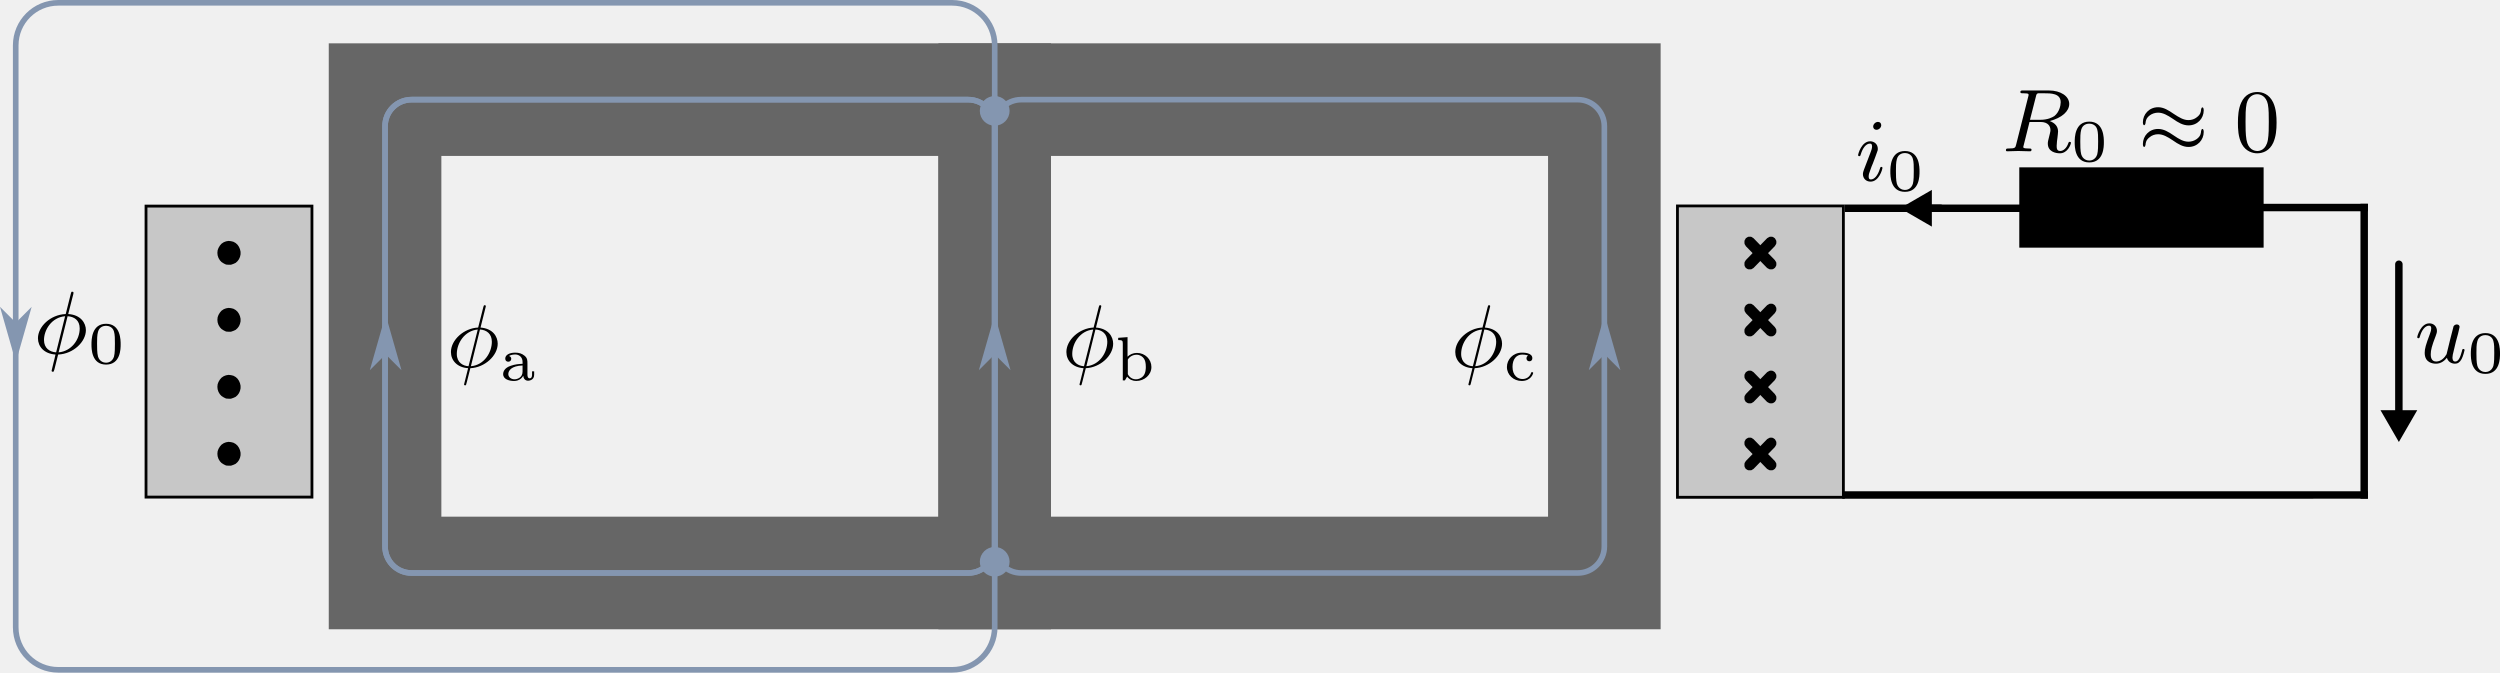
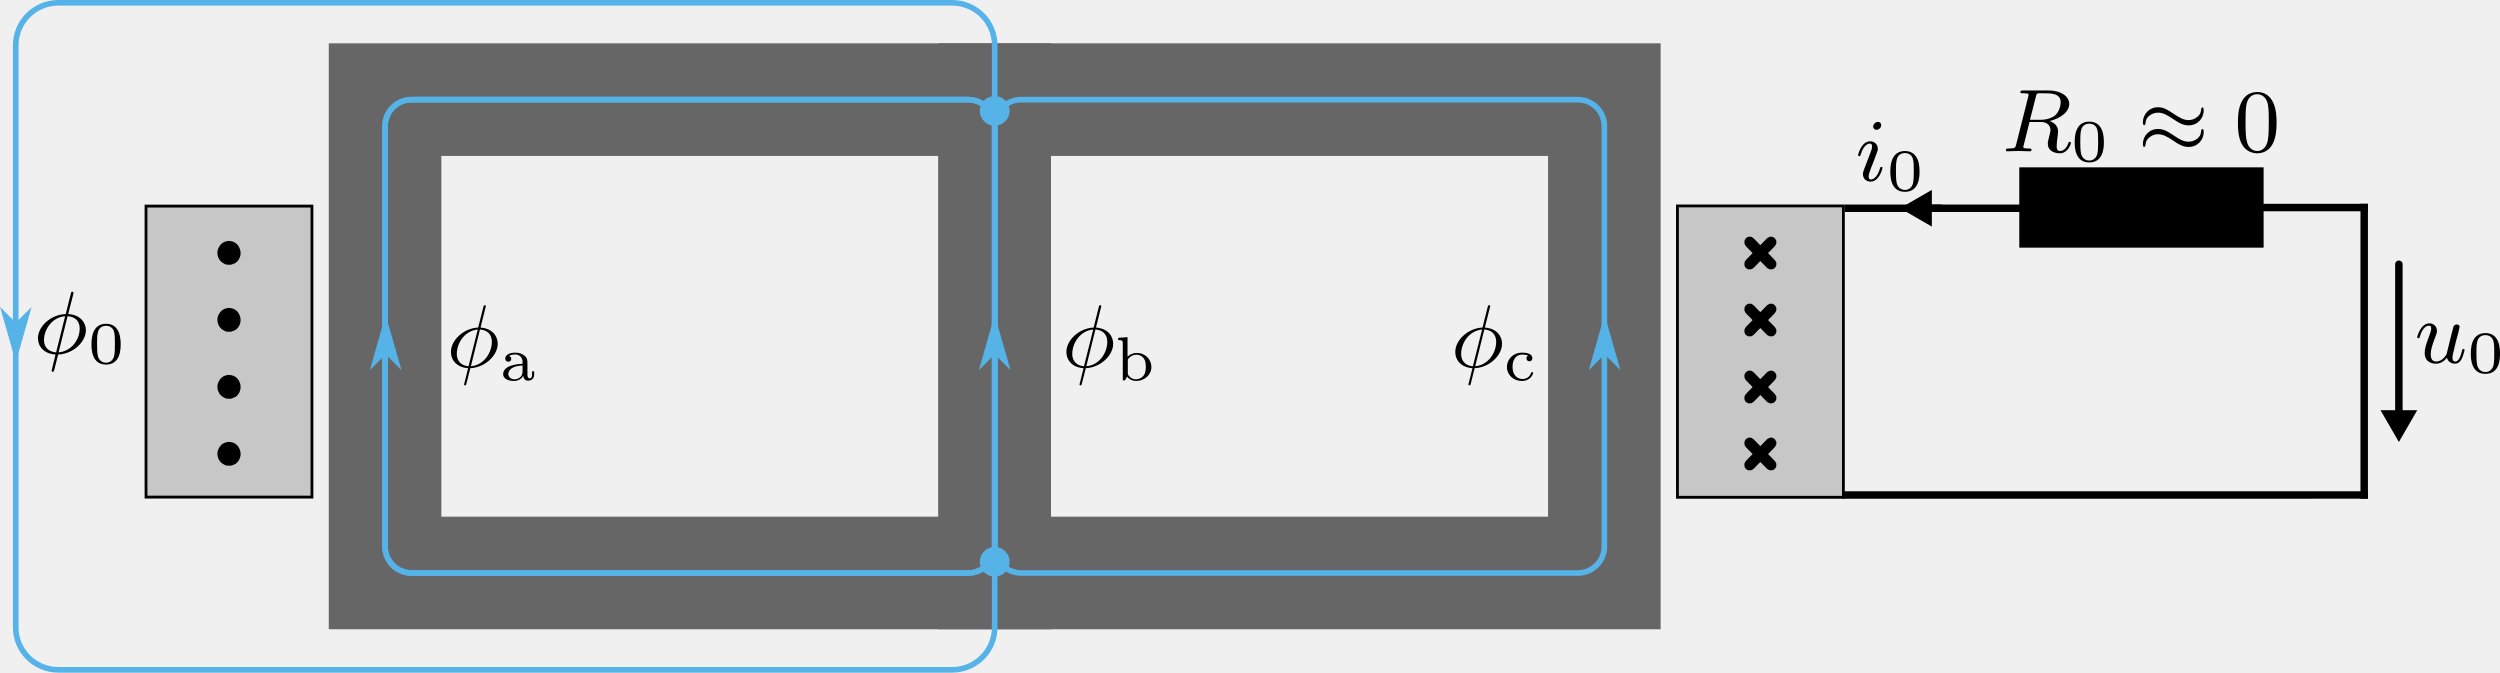
<svg xmlns="http://www.w3.org/2000/svg" width="88.814mm" height="23.896mm" viewBox="0 0 88.814 23.896" version="1.1" id="svg1">
  <defs id="defs1">
    <marker style="overflow:visible" id="DartArrow-2-6-8-2-5-7" refX="0" refY="0" orient="auto-start-reverse" markerWidth="1.5" markerHeight="1.5" viewBox="0 0 1 1" preserveAspectRatio="xMidYMid">
      <path style="fill:context-stroke;fill-rule:evenodd;stroke:none" d="M 0,0 5,-5 -12.5,0 5,5 Z" transform="scale(-0.5)" id="path6-2-5-5-7-6-7" />
    </marker>
    <marker style="overflow:visible" id="DartArrow-2-6-8-2-5-7-7" refX="0" refY="0" orient="auto-start-reverse" markerWidth="1.5" markerHeight="1.5" viewBox="0 0 1 1" preserveAspectRatio="xMidYMid">
      <path style="fill:context-stroke;fill-rule:evenodd;stroke:none" d="M 0,0 5,-5 -12.5,0 5,5 Z" transform="scale(-0.5)" id="path6-2-5-5-7-6-7-3" />
    </marker>
    <marker style="overflow:visible" id="DartArrow-2-6-8-2-5-7-7-6" refX="0" refY="0" orient="auto-start-reverse" markerWidth="1.5" markerHeight="1.5" viewBox="0 0 1 1" preserveAspectRatio="xMidYMid">
      <path style="fill:context-stroke;fill-rule:evenodd;stroke:none" d="M 0,0 5,-5 -12.5,0 5,5 Z" transform="scale(-0.5)" id="path6-2-5-5-7-6-7-3-4" />
    </marker>
    <marker style="overflow:visible" id="TriangleInM-7-4-7-4" refX="0" refY="0" orient="auto">
      <path transform="scale(-0.4)" style="fill:context-stroke;fill-rule:evenodd;stroke:context-stroke;stroke-width:1pt" d="M 5.77,0 -2.88,5 V -5 Z" id="path5871-1-0-6-2" />
    </marker>
    <marker style="overflow:visible" id="TriangleInM-7-9-3" refX="0" refY="0" orient="auto">
      <path transform="scale(-0.4)" style="fill:context-stroke;fill-rule:evenodd;stroke:context-stroke;stroke-width:1pt" d="M 5.77,0 -2.88,5 V -5 Z" id="path5871-1-4-5" />
    </marker>
    <marker style="overflow:visible" id="DartArrow-2-6-8-2-5-7-7-66" refX="0" refY="0" orient="auto-start-reverse" markerWidth="1.5" markerHeight="1.5" viewBox="0 0 1 1" preserveAspectRatio="xMidYMid">
      <path style="fill:context-stroke;fill-rule:evenodd;stroke:none" d="M 0,0 5,-5 -12.5,0 5,5 Z" transform="scale(-0.5)" id="path6-2-5-5-7-6-7-3-0" />
    </marker>
  </defs>
  <g id="layer1" transform="translate(-133.9066,-192.86)">
    <rect style="fill:none;fill-rule:evenodd;stroke:#666666;stroke-width:4;stroke-linecap:round;stroke-miterlimit:3.9;stroke-dasharray:none;stroke-opacity:1" id="rect1-9-40-7" width="16.816" height="21.658" x="-213.216" y="-190.902" transform="matrix(0,-1,-1,0,0,0)" />
    <g id="g3102" transform="translate(105.939,113.759)" style="fill:#ffffff;fill-opacity:1">
      <rect style="fill:#c7c7c7;fill-opacity:1;fill-rule:evenodd;stroke:#000000;stroke-width:0.1;stroke-linecap:round;stroke-miterlimit:3.9;stroke-dasharray:none;stroke-opacity:1" id="rect2-2-4-9" width="5.895" height="10.338" x="33.155" y="-96.761" transform="scale(1,-1)" />
      <g id="g104-3-2-1-0-8-2-6-0" transform="matrix(0.2015873,0,0,-0.203814,-34.38474,240.6687)" style="fill:#000000;fill-opacity:1;stroke-width:1.305">
        <path id="path104-1-2-0-2-3-6-0-0" d="m 260.87,613.62 0.03,0.3 0.1,0.3 0.17,0.28 0.19,0.2 0.27,0.17 0.27,0.13 0.29,0.02 h 0.29 l 0.29,-0.1 0.27,-0.12 0.22,-0.2 0.17,-0.23 0.12,-0.27 0.07,-0.3 v -0.3 l -0.07,-0.3 -0.12,-0.28 -0.17,-0.25 -0.22,-0.2 -0.27,-0.15 -0.29,-0.07 -0.29,-0.03 -0.29,0.05 -0.27,0.1 -0.27,0.18 -0.19,0.22 -0.17,0.28 -0.1,0.27 z" style="fill:#000000;fill-opacity:1;fill-rule:evenodd;stroke:#000000;stroke-width:0.314;stroke-linecap:butt;stroke-linejoin:round;stroke-miterlimit:10;stroke-dasharray:none;stroke-opacity:1" transform="matrix(1.333333,0,0,-1.333333,0,1566.811)" />
      </g>
      <g id="g104-3-2-1-0-8-7-2-9-0" transform="matrix(0.2015873,0,0,-0.203814,-34.38474,243.0483)" style="fill:#000000;fill-opacity:1;stroke-width:1.305">
        <path id="path104-1-2-0-2-3-9-6-8-5" d="m 260.87,613.62 0.03,0.3 0.1,0.3 0.17,0.28 0.19,0.2 0.27,0.17 0.27,0.13 0.29,0.02 h 0.29 l 0.29,-0.1 0.27,-0.12 0.22,-0.2 0.17,-0.23 0.12,-0.27 0.07,-0.3 v -0.3 l -0.07,-0.3 -0.12,-0.28 -0.17,-0.25 -0.22,-0.2 -0.27,-0.15 -0.29,-0.07 -0.29,-0.03 -0.29,0.05 -0.27,0.1 -0.27,0.18 -0.19,0.22 -0.17,0.28 -0.1,0.27 z" style="fill:#000000;fill-opacity:1;fill-rule:evenodd;stroke:#000000;stroke-width:0.314;stroke-linecap:butt;stroke-linejoin:round;stroke-miterlimit:10;stroke-dasharray:none;stroke-opacity:1" transform="matrix(1.333333,0,0,-1.333333,0,1566.811)" />
      </g>
      <g id="g104-3-2-1-0-8-7-4-60-1-8" transform="matrix(0.2015873,0,0,-0.203814,-34.38474,245.4278)" style="fill:#000000;fill-opacity:1;stroke-width:1.305">
        <path id="path104-1-2-0-2-3-9-8-8-3-4" d="m 260.87,613.62 0.03,0.3 0.1,0.3 0.17,0.28 0.19,0.2 0.27,0.17 0.27,0.13 0.29,0.02 h 0.29 l 0.29,-0.1 0.27,-0.12 0.22,-0.2 0.17,-0.23 0.12,-0.27 0.07,-0.3 v -0.3 l -0.07,-0.3 -0.12,-0.28 -0.17,-0.25 -0.22,-0.2 -0.27,-0.15 -0.29,-0.07 -0.29,-0.03 -0.29,0.05 -0.27,0.1 -0.27,0.18 -0.19,0.22 -0.17,0.28 -0.1,0.27 z" style="fill:#000000;fill-opacity:1;fill-rule:evenodd;stroke:#000000;stroke-width:0.314;stroke-linecap:butt;stroke-linejoin:round;stroke-miterlimit:10;stroke-dasharray:none;stroke-opacity:1" transform="matrix(1.333333,0,0,-1.333333,0,1566.811)" />
      </g>
      <g id="g104-3-2-1-0-8-7-4-6-85-4-6" transform="matrix(0.2015873,0,0,-0.203814,-34.38474,247.8074)" style="fill:#000000;fill-opacity:1;stroke-width:1.305">
        <path id="path104-1-2-0-2-3-9-8-3-6-4-35" d="m 260.87,613.62 0.03,0.3 0.1,0.3 0.17,0.28 0.19,0.2 0.27,0.17 0.27,0.13 0.29,0.02 h 0.29 l 0.29,-0.1 0.27,-0.12 0.22,-0.2 0.17,-0.23 0.12,-0.27 0.07,-0.3 v -0.3 l -0.07,-0.3 -0.12,-0.28 -0.17,-0.25 -0.22,-0.2 -0.27,-0.15 -0.29,-0.07 -0.29,-0.03 -0.29,0.05 -0.27,0.1 -0.27,0.18 -0.19,0.22 -0.17,0.28 -0.1,0.27 z" style="fill:#000000;fill-opacity:1;fill-rule:evenodd;stroke:#000000;stroke-width:0.314;stroke-linecap:butt;stroke-linejoin:round;stroke-miterlimit:10;stroke-dasharray:none;stroke-opacity:1" transform="matrix(1.333333,0,0,-1.333333,0,1566.811)" />
      </g>
      <rect style="fill:#000000;fill-opacity:1;fill-rule:evenodd;stroke:none;stroke-width:0.125;stroke-linecap:square;stroke-miterlimit:3.9;stroke-dasharray:0.6, 0.6" id="rect1" width="8.68" height="2.853" x="99.704" y="85.046" />
-       <path style="fill:#ffcc99;fill-opacity:1;fill-rule:evenodd;stroke:#000000;stroke-width:0.265;stroke-linecap:square;stroke-miterlimit:3.9;stroke-dasharray:none;stroke-opacity:1" d="m 93.636,86.499 2.992,-1.8e-4 h 3.093 v 0" id="path2-2-4" />
-       <path style="fill:#ffcc99;fill-opacity:1;fill-rule:evenodd;stroke:#000000;stroke-width:0.265;stroke-linecap:square;stroke-miterlimit:3.9;stroke-dasharray:none;stroke-opacity:1" d="m 107.288,86.473 2.296,-1.8e-4 h 2.374 v 0" id="path2-2-4-6" />
-       <path style="fill:#ffcc99;fill-opacity:1;fill-rule:evenodd;stroke:#000000;stroke-width:0.265;stroke-linecap:square;stroke-miterlimit:3.9;stroke-dasharray:none;stroke-opacity:1" d="m 111.957,86.473 1.8e-4,5.021 v 5.191 0" id="path2-2-4-6-6" />
-       <path style="fill:#ffcc99;fill-opacity:1;fill-rule:evenodd;stroke:#000000;stroke-width:0.265;stroke-linecap:square;stroke-miterlimit:3.9;stroke-dasharray:none;stroke-opacity:1" d="m 111.958,96.685 -9.052,1.8e-4 h -9.359 v 0" id="path2-2-4-6-6-3" />
+       <path style="fill:#F0E442;fill-opacity:1;fill-rule:evenodd;stroke:#000000;stroke-width:0.265;stroke-linecap:square;stroke-miterlimit:3.9;stroke-dasharray:none;stroke-opacity:1" d="m 93.636,86.499 2.992,-1.8e-4 h 3.093 v 0" id="path2-2-4" />
+       <path style="fill:#F0E442;fill-opacity:1;fill-rule:evenodd;stroke:#000000;stroke-width:0.265;stroke-linecap:square;stroke-miterlimit:3.9;stroke-dasharray:none;stroke-opacity:1" d="m 107.288,86.473 2.296,-1.8e-4 h 2.374 v 0" id="path2-2-4-6" />
+       <path style="fill:#F0E442;fill-opacity:1;fill-rule:evenodd;stroke:#000000;stroke-width:0.265;stroke-linecap:square;stroke-miterlimit:3.9;stroke-dasharray:none;stroke-opacity:1" d="m 111.957,86.473 1.8e-4,5.021 v 5.191 0" id="path2-2-4-6-6" />
+       <path style="fill:#F0E442;fill-opacity:1;fill-rule:evenodd;stroke:#000000;stroke-width:0.265;stroke-linecap:square;stroke-miterlimit:3.9;stroke-dasharray:none;stroke-opacity:1" d="m 111.958,96.685 -9.052,1.8e-4 h -9.359 v 0" id="path2-2-4-6-6-3" />
      <path id="path5718-7-5-72-8-9-0" d="m 96.222,86.499 h 0.683" style="fill:none;stroke:#000000;stroke-width:0.265;stroke-linecap:round;stroke-linejoin:round;stroke-miterlimit:4;stroke-dasharray:none;stroke-opacity:1;marker-start:url(#TriangleInM-7-4-7-4)" />
      <path id="path5718-7-5-72-3-6" d="M 113.189,94.05 V 88.488" style="fill:none;stroke:#000000;stroke-width:0.265;stroke-linecap:round;stroke-linejoin:round;stroke-miterlimit:4;stroke-dasharray:none;stroke-opacity:1;marker-start:url(#TriangleInM-7-9-3)" />
      <g transform="translate(93.97808,83.43135)" id="g1">
        <g fill="#000000" fill-opacity="1" id="g3" transform="matrix(0.352778,0,0,0.352778,-0.796793,-0.701014)">
          <g id="use2" transform="translate(1.993,7.909)">
            <path d="m 2.594,-5.594 c 0,-0.203 -0.141,-0.328 -0.328,-0.328 -0.25,0 -0.484,0.234 -0.484,0.469 0,0.172 0.125,0.328 0.328,0.328 0.25,0 0.484,-0.219 0.484,-0.469 z m 0.125,4.312 c 0,-0.047 -0.016,-0.109 -0.109,-0.109 -0.094,0 -0.109,0.047 -0.141,0.156 C 2.25,-0.5 1.891,-0.125 1.547,-0.125 1.406,-0.125 1.328,-0.203 1.328,-0.422 1.328,-0.641 1.406,-0.828 1.469,-1 1.625,-1.438 1.625,-1.453 1.75,-1.734 1.891,-2.109 2.094,-2.625 2.172,-2.875 2.25,-3.047 2.25,-3.125 2.25,-3.203 2.25,-3.719 1.844,-3.969 1.484,-3.969 c -0.875,0 -1.219,1.281 -1.219,1.391 0,0.078 0.062,0.109 0.125,0.109 0.094,0 0.109,-0.062 0.141,-0.172 0.188,-0.641 0.531,-1.094 0.922,-1.094 0.094,0 0.219,0.016 0.219,0.281 0,0.219 -0.094,0.453 -0.172,0.656 L 0.859,-1.125 C 0.797,-0.953 0.75,-0.812 0.75,-0.656 c 0,0.422 0.312,0.75 0.766,0.75 0.875,0 1.203,-1.281 1.203,-1.375 z m 0,0" id="path4" />
          </g>
        </g>
        <g fill="#000000" fill-opacity="1" id="g4" transform="matrix(0.352778,0,0,0.352778,-0.796793,-0.701014)">
          <g id="use3" transform="translate(5.146,8.905)">
            <path d="m 3.297,-1.906 c 0,-0.438 0,-2.078 -1.469,-2.078 -1.469,0 -1.469,1.641 -1.469,2.078 0,0.422 0,2.031 1.469,2.031 1.469,0 1.469,-1.609 1.469,-2.031 z m -1.469,1.844 c -0.25,0 -0.656,-0.125 -0.812,-0.625 -0.094,-0.344 -0.094,-0.922 -0.094,-1.297 0,-0.406 0,-0.859 0.094,-1.188 0.141,-0.531 0.594,-0.609 0.812,-0.609 0.266,0 0.672,0.125 0.797,0.578 0.094,0.312 0.094,0.75 0.094,1.219 0,0.375 0,0.984 -0.094,1.312 C 2.453,-0.141 2.016,-0.062 1.828,-0.062 Z m 0,0" id="path5" />
          </g>
        </g>
      </g>
      <g transform="translate(113.8417,90.58819)" id="g8">
        <g fill="#000000" fill-opacity="1" id="g5" transform="matrix(0.352778,0,0,0.352778,-0.796793,-0.664722)">
          <g id="g2" transform="translate(1.993,5.853)">
            <path d="m 4.375,-2.922 c 0.047,-0.234 0.156,-0.641 0.156,-0.688 0,-0.109 -0.078,-0.25 -0.281,-0.25 -0.125,0 -0.266,0.078 -0.328,0.188 C 3.891,-3.594 3.281,-1.156 3.219,-0.859 3.031,-0.531 2.672,-0.125 2.172,-0.125 1.625,-0.125 1.625,-0.688 1.625,-0.859 c 0,-0.406 0.109,-0.844 0.5,-1.844 0.078,-0.219 0.125,-0.344 0.125,-0.5 0,-0.453 -0.328,-0.766 -0.766,-0.766 -0.859,0 -1.219,1.281 -1.219,1.391 0,0.078 0.062,0.109 0.125,0.109 0.094,0 0.109,-0.062 0.141,-0.172 0.188,-0.656 0.531,-1.094 0.922,-1.094 0.188,0 0.219,0.125 0.219,0.297 0,0.141 -0.047,0.312 -0.125,0.516 -0.422,1.125 -0.531,1.5 -0.531,1.922 0,1 0.812,1.094 1.141,1.094 0.5,0 0.875,-0.312 1.094,-0.594 0.172,0.594 0.766,0.594 0.812,0.594 0.266,0 0.484,-0.125 0.672,-0.469 0.156,-0.297 0.297,-0.875 0.297,-0.906 0,-0.047 -0.031,-0.109 -0.109,-0.109 -0.109,0 -0.125,0.047 -0.156,0.219 C 4.578,-0.469 4.391,-0.125 4.094,-0.125 3.875,-0.125 3.812,-0.312 3.812,-0.531 c 0,-0.172 0.047,-0.359 0.125,-0.672 L 4.156,-2.125 Z m 0,0" id="path2" />
          </g>
        </g>
        <g fill="#000000" fill-opacity="1" id="g7" transform="matrix(0.352778,0,0,0.352778,-0.796793,-0.664722)">
          <g id="g6" transform="translate(7.296,6.849)">
            <path d="m 3.297,-1.906 c 0,-0.438 0,-2.078 -1.469,-2.078 -1.469,0 -1.469,1.641 -1.469,2.078 0,0.422 0,2.031 1.469,2.031 1.469,0 1.469,-1.609 1.469,-2.031 z m -1.469,1.844 c -0.25,0 -0.656,-0.125 -0.812,-0.625 -0.094,-0.344 -0.094,-0.922 -0.094,-1.297 0,-0.406 0,-0.859 0.094,-1.188 0.141,-0.531 0.594,-0.609 0.812,-0.609 0.266,0 0.672,0.125 0.797,0.578 0.094,0.312 0.094,0.75 0.094,1.219 0,0.375 0,0.984 -0.094,1.312 C 2.453,-0.141 2.016,-0.062 1.828,-0.062 Z m 0,0" id="path6" />
          </g>
        </g>
      </g>
      <g transform="translate(29.31595,89.4637)" id="g13">
        <g fill="#000000" fill-opacity="1" id="g10" transform="matrix(0.352778,0,0,0.352778,-0.862939,-0.705644)">
          <g id="g9" transform="translate(1.993,8.219)">
            <path d="m 4.016,-5.984 c 0,-0.031 0.016,-0.094 0.016,-0.125 0,-0.094 -0.062,-0.109 -0.125,-0.109 -0.094,0 -0.094,0.016 -0.141,0.188 L 3.25,-3.969 c -1.562,0.062 -2.797,1.281 -2.797,2.438 0,0.828 0.609,1.562 1.766,1.641 -0.062,0.281 -0.125,0.562 -0.203,0.844 -0.125,0.484 -0.188,0.75 -0.188,0.781 0,0.047 0.016,0.109 0.125,0.109 0.094,0 0.094,-0.031 0.156,-0.234 l 0.375,-1.5 C 4.031,0.047 5.281,-1.188 5.281,-2.344 5.281,-3.062 4.766,-3.891 3.5,-3.969 Z m -1.734,5.875 C 1.625,-0.156 1.062,-0.531 1.062,-1.359 1.062,-2.344 1.797,-3.625 3.188,-3.75 Z M 3.438,-3.75 c 0.656,0.047 1.219,0.391 1.219,1.234 0,1.156 -0.859,2.297 -2.125,2.406 z m 0,0" id="path9" />
          </g>
        </g>
        <g fill="#000000" fill-opacity="1" id="g12" transform="matrix(0.352778,0,0,0.352778,-0.862939,-0.705644)">
          <g id="g11" transform="translate(7.477,9.215)">
            <path d="m 3.297,-1.906 c 0,-0.438 0,-2.078 -1.469,-2.078 -1.469,0 -1.469,1.641 -1.469,2.078 0,0.422 0,2.031 1.469,2.031 1.469,0 1.469,-1.609 1.469,-2.031 z m -1.469,1.844 c -0.25,0 -0.656,-0.125 -0.812,-0.625 -0.094,-0.344 -0.094,-0.922 -0.094,-1.297 0,-0.406 0,-0.859 0.094,-1.188 0.141,-0.531 0.594,-0.609 0.812,-0.609 0.266,0 0.672,0.125 0.797,0.578 0.094,0.312 0.094,0.75 0.094,1.219 0,0.375 0,0.984 -0.094,1.312 C 2.453,-0.141 2.016,-0.062 1.828,-0.062 Z m 0,0" id="path10" />
          </g>
        </g>
      </g>
      <g transform="translate(99.22943,82.31514)" id="g18">
        <g fill="#000000" fill-opacity="1" id="g14" transform="matrix(0.352778,0,0,0.352778,-0.846402,-0.703439)">
          <g id="use4" transform="translate(1.993,8.119)">
            <path d="M 3.422,-5.5 C 3.469,-5.719 3.5,-5.812 3.656,-5.844 c 0.078,0 0.375,0 0.562,0 0.719,0 1.703,0 1.703,0.906 0,0.328 -0.141,1 -0.641,1.391 -0.219,0.141 -0.672,0.375 -1.391,0.375 h -1.062 z M 4.812,-3.047 c 1.219,-0.312 1.969,-0.984 1.969,-1.719 0,-0.781 -0.859,-1.359 -2.047,-1.359 h -2.594 c -0.172,0 -0.281,0 -0.281,0.156 0,0.125 0.094,0.125 0.281,0.125 0.031,0 0.188,0 0.328,0.016 0.156,0.016 0.219,0.031 0.219,0.141 0,0.031 0,0.078 -0.031,0.172 L 1.438,-0.688 c -0.078,0.328 -0.094,0.406 -0.766,0.406 -0.172,0 -0.266,0 -0.266,0.172 C 0.406,-0.016 0.469,0 0.531,0 0.688,0 0.953,-0.016 1.109,-0.016 1.297,-0.031 1.312,-0.031 1.656,-0.031 c 0.297,0 0.312,0 0.578,0.016 C 2.406,-0.016 2.641,0 2.812,0 2.875,0 2.984,0 2.984,-0.156 c 0,-0.125 -0.094,-0.125 -0.281,-0.125 -0.031,0 -0.188,0 -0.328,-0.016 -0.203,-0.031 -0.219,-0.062 -0.219,-0.141 0,-0.031 0,-0.047 0.047,-0.203 l 0.578,-2.312 h 1.109 c 0.797,0 1,0.469 1,0.812 0,0.062 0,0.125 -0.047,0.312 C 4.625,-1 4.625,-0.922 4.625,-0.781 c 0,0.812 0.766,0.984 1.219,0.984 0.781,0 1.109,-0.906 1.109,-1.062 0,-0.062 -0.062,-0.094 -0.125,-0.094 -0.094,0 -0.094,0.031 -0.141,0.141 -0.156,0.469 -0.484,0.781 -0.812,0.781 -0.344,0 -0.359,-0.266 -0.359,-0.531 0,-0.219 0.062,-0.734 0.078,-0.797 C 5.609,-1.5 5.656,-1.859 5.656,-2 c 0,-0.516 -0.328,-0.859 -0.844,-1.047 z m 0,0" id="path8" />
          </g>
        </g>
        <g fill="#000000" fill-opacity="1" id="g15" transform="matrix(0.352778,0,0,0.352778,-0.846402,-0.703439)">
          <g id="use5" transform="translate(8.965,9.115)">
            <path d="m 3.297,-1.906 c 0,-0.438 0,-2.078 -1.469,-2.078 -1.469,0 -1.469,1.641 -1.469,2.078 0,0.422 0,2.031 1.469,2.031 1.469,0 1.469,-1.609 1.469,-2.031 z m -1.469,1.844 c -0.25,0 -0.656,-0.125 -0.812,-0.625 -0.094,-0.344 -0.094,-0.922 -0.094,-1.297 0,-0.406 0,-0.859 0.094,-1.188 0.141,-0.531 0.594,-0.609 0.812,-0.609 0.266,0 0.672,0.125 0.797,0.578 0.094,0.312 0.094,0.75 0.094,1.219 0,0.375 0,0.984 -0.094,1.312 C 2.453,-0.141 2.016,-0.062 1.828,-0.062 Z m 0,0" id="path14" />
          </g>
        </g>
        <g fill="#000000" fill-opacity="1" id="g16" transform="matrix(0.352778,0,0,0.352778,-0.846402,-0.703439)">
          <g id="use6" transform="translate(15.676,8.119)">
            <path d="m 6.641,-4.125 c 0,-0.234 -0.078,-0.297 -0.125,-0.297 -0.109,0 -0.125,0.172 -0.141,0.219 C 6.359,-4 6.344,-3.719 5.938,-3.422 5.734,-3.25 5.422,-3.141 5.109,-3.141 c -0.5,0 -0.938,-0.266 -1.484,-0.625 -0.547,-0.375 -1.016,-0.672 -1.578,-0.672 -0.906,0 -1.531,0.719 -1.531,1.516 0,0.234 0.078,0.297 0.125,0.297 0.094,0 0.125,-0.156 0.141,-0.203 0.016,-0.188 0.031,-0.5 0.438,-0.797 0.203,-0.156 0.516,-0.266 0.828,-0.266 0.5,0 0.953,0.266 1.469,0.609 0.578,0.406 1.047,0.672 1.594,0.672 0.906,0 1.531,-0.703 1.531,-1.516 z m 0,2.172 c 0,-0.203 -0.062,-0.297 -0.125,-0.297 -0.109,0 -0.125,0.188 -0.141,0.219 -0.016,0.203 -0.031,0.5 -0.438,0.797 -0.234,0.172 -0.531,0.266 -0.828,0.266 -0.5,0 -0.938,-0.25 -1.484,-0.625 C 3.078,-1.969 2.609,-2.25 2.047,-2.25 c -0.906,0 -1.531,0.703 -1.531,1.516 0,0.234 0.078,0.297 0.125,0.297 0.094,0 0.125,-0.156 0.141,-0.219 0.016,-0.188 0.031,-0.484 0.438,-0.781 0.203,-0.172 0.516,-0.281 0.828,-0.281 0.5,0 0.953,0.266 1.469,0.609 0.578,0.406 1.047,0.672 1.594,0.672 0.906,0 1.531,-0.703 1.531,-1.516 z m 0,0" id="path15" />
          </g>
        </g>
        <g fill="#000000" fill-opacity="1" id="g17" transform="matrix(0.352778,0,0,0.352778,-0.846402,-0.703439)">
          <g id="use7" transform="translate(25.403,8.119)">
            <path d="M 4.25,-2.875 C 4.25,-3.469 4.219,-4.25 3.906,-4.922 3.5,-5.766 2.828,-5.969 2.312,-5.969 c -0.547,0 -1.234,0.203 -1.625,1.078 -0.281,0.609 -0.328,1.344 -0.328,2.016 0,0.594 0.016,1.453 0.406,2.172 0.422,0.75 1.125,0.906 1.531,0.906 0.578,0 1.25,-0.25 1.625,-1.078 C 4.188,-1.484 4.25,-2.156 4.25,-2.875 Z m -1.938,2.844 c -0.281,0 -0.922,-0.125 -1.094,-1.141 C 1.125,-1.688 1.125,-2.469 1.125,-2.984 c 0,-0.609 0,-1.312 0.109,-1.812 0.188,-0.797 0.75,-0.953 1.062,-0.953 0.344,0 0.906,0.188 1.078,1.016 0.094,0.484 0.094,1.188 0.094,1.75 0,0.562 0,1.312 -0.094,1.844 -0.188,1.031 -0.844,1.109 -1.062,1.109 z m 0,0" id="path11" />
          </g>
        </g>
      </g>
    </g>
    <rect style="fill:#c7c7c7;fill-opacity:1;fill-rule:evenodd;stroke:#000000;stroke-width:0.1;stroke-linecap:round;stroke-miterlimit:3.9;stroke-dasharray:none;stroke-opacity:1" id="rect2-6-9-8-3-9-5" width="5.895" height="10.351" x="193.499" y="-210.527" transform="scale(1,-1)" />
    <g id="g281-1-3-2-3-0-0-5-7" transform="matrix(0.2015873,0,0,-0.203814,129.1506,351.3435)" style="stroke-width:1.305">
      <path id="path281-4-7-8-09-3-5-7-7" d="m 252.17,623.98 v 0 l 0.05,-0.1 0.05,-0.07 0.05,-0.11 v -0.1 -0.05 -0.1 l -0.05,-0.1 -0.05,-0.08 -0.05,-0.1 -0.1,-0.05 -0.05,-0.05 -0.12,-0.05 h -0.1 -0.05 -0.1 l -0.1,0.05 -0.08,0.05 -0.1,0.05 -2.82,2.86 -0.03,0.1 -0.07,0.06 -0.03,0.1 v 0.1 0.07 0.1 l 0.03,0.11 0.07,0.07 0.03,0.1 0.1,0.03 0.07,0.07 0.1,0.03 h 0.1 0.08 0.1 l 0.1,-0.03 0.05,-0.07 0.1,-0.03 z" style="fill:#000000;fill-opacity:1;fill-rule:evenodd;stroke:#000000;stroke-width:0.314;stroke-linecap:butt;stroke-linejoin:round;stroke-miterlimit:8;stroke-dasharray:none;stroke-opacity:1" transform="matrix(1.333333,0,0,-1.333333,0,1566.811)" />
    </g>
    <g id="g282-4-5-9-9-9-6-6-9" transform="matrix(0.2015873,0,0,-0.203814,129.1506,351.3435)" style="stroke-width:1.305">
      <path id="path282-9-4-6-01-5-5-2-9" d="m 251.37,626.84 v 0 l 0.1,0.03 0.08,0.07 0.1,0.03 h 0.1 0.05 0.1 l 0.12,-0.03 0.05,-0.07 0.1,-0.03 0.05,-0.1 0.05,-0.07 0.05,-0.11 v -0.1 -0.07 -0.1 l -0.05,-0.1 -0.05,-0.06 -0.05,-0.1 -2.82,-2.86 -0.1,-0.05 -0.05,-0.05 -0.1,-0.05 h -0.1 -0.08 -0.1 l -0.1,0.05 -0.07,0.05 -0.1,0.05 -0.03,0.1 -0.07,0.08 -0.03,0.1 v 0.1 0.05 0.1 l 0.03,0.11 0.07,0.07 0.03,0.1 z" style="fill:#000000;fill-opacity:1;fill-rule:evenodd;stroke:#000000;stroke-width:0.314;stroke-linecap:butt;stroke-linejoin:round;stroke-miterlimit:8;stroke-dasharray:none;stroke-opacity:1" transform="matrix(1.333333,0,0,-1.333333,0,1566.811)" />
    </g>
    <g id="g281-1-3-2-9-6-4-9-7-9" transform="matrix(0.2015873,0,0,-0.203814,129.1506,353.7231)" style="stroke-width:1.305">
      <path id="path281-4-7-8-0-8-4-2-8-2" d="m 252.17,623.98 v 0 l 0.05,-0.1 0.05,-0.07 0.05,-0.11 v -0.1 -0.05 -0.1 l -0.05,-0.1 -0.05,-0.08 -0.05,-0.1 -0.1,-0.05 -0.05,-0.05 -0.12,-0.05 h -0.1 -0.05 -0.1 l -0.1,0.05 -0.08,0.05 -0.1,0.05 -2.82,2.86 -0.03,0.1 -0.07,0.06 -0.03,0.1 v 0.1 0.07 0.1 l 0.03,0.11 0.07,0.07 0.03,0.1 0.1,0.03 0.07,0.07 0.1,0.03 h 0.1 0.08 0.1 l 0.1,-0.03 0.05,-0.07 0.1,-0.03 z" style="fill:#000000;fill-opacity:1;fill-rule:evenodd;stroke:#000000;stroke-width:0.314;stroke-linecap:butt;stroke-linejoin:round;stroke-miterlimit:8;stroke-dasharray:none;stroke-opacity:1" transform="matrix(1.333333,0,0,-1.333333,0,1566.811)" />
    </g>
    <g id="g282-4-5-9-8-0-7-6-5-5" transform="matrix(0.2015873,0,0,-0.203814,129.1506,353.7231)" style="stroke-width:1.305">
      <path id="path282-9-4-6-4-7-0-0-0-3" d="m 251.37,626.84 v 0 l 0.1,0.03 0.08,0.07 0.1,0.03 h 0.1 0.05 0.1 l 0.12,-0.03 0.05,-0.07 0.1,-0.03 0.05,-0.1 0.05,-0.07 0.05,-0.11 v -0.1 -0.07 -0.1 l -0.05,-0.1 -0.05,-0.06 -0.05,-0.1 -2.82,-2.86 -0.1,-0.05 -0.05,-0.05 -0.1,-0.05 h -0.1 -0.08 -0.1 l -0.1,0.05 -0.07,0.05 -0.1,0.05 -0.03,0.1 -0.07,0.08 -0.03,0.1 v 0.1 0.05 0.1 l 0.03,0.11 0.07,0.07 0.03,0.1 z" style="fill:#000000;fill-opacity:1;fill-rule:evenodd;stroke:#000000;stroke-width:0.314;stroke-linecap:butt;stroke-linejoin:round;stroke-miterlimit:8;stroke-dasharray:none;stroke-opacity:1" transform="matrix(1.333333,0,0,-1.333333,0,1566.811)" />
    </g>
    <g id="g281-1-3-2-9-8-0-1-9-8-3" transform="matrix(0.2015873,0,0,-0.203814,129.1506,356.1026)" style="stroke-width:1.305">
      <path id="path281-4-7-8-0-6-5-7-5-7-0" d="m 252.17,623.98 v 0 l 0.05,-0.1 0.05,-0.07 0.05,-0.11 v -0.1 -0.05 -0.1 l -0.05,-0.1 -0.05,-0.08 -0.05,-0.1 -0.1,-0.05 -0.05,-0.05 -0.12,-0.05 h -0.1 -0.05 -0.1 l -0.1,0.05 -0.08,0.05 -0.1,0.05 -2.82,2.86 -0.03,0.1 -0.07,0.06 -0.03,0.1 v 0.1 0.07 0.1 l 0.03,0.11 0.07,0.07 0.03,0.1 0.1,0.03 0.07,0.07 0.1,0.03 h 0.1 0.08 0.1 l 0.1,-0.03 0.05,-0.07 0.1,-0.03 z" style="fill:#000000;fill-opacity:1;fill-rule:evenodd;stroke:#000000;stroke-width:0.314;stroke-linecap:butt;stroke-linejoin:round;stroke-miterlimit:8;stroke-dasharray:none;stroke-opacity:1" transform="matrix(1.333333,0,0,-1.333333,0,1566.811)" />
    </g>
    <g id="g282-4-5-9-8-3-2-5-4-7-0" transform="matrix(0.2015873,0,0,-0.203814,129.1506,356.1026)" style="stroke-width:1.305">
      <path id="path282-9-4-6-4-9-7-4-8-8-0" d="m 251.37,626.84 v 0 l 0.1,0.03 0.08,0.07 0.1,0.03 h 0.1 0.05 0.1 l 0.12,-0.03 0.05,-0.07 0.1,-0.03 0.05,-0.1 0.05,-0.07 0.05,-0.11 v -0.1 -0.07 -0.1 l -0.05,-0.1 -0.05,-0.06 -0.05,-0.1 -2.82,-2.86 -0.1,-0.05 -0.05,-0.05 -0.1,-0.05 h -0.1 -0.08 -0.1 l -0.1,0.05 -0.07,0.05 -0.1,0.05 -0.03,0.1 -0.07,0.08 -0.03,0.1 v 0.1 0.05 0.1 l 0.03,0.11 0.07,0.07 0.03,0.1 z" style="fill:#000000;fill-opacity:1;fill-rule:evenodd;stroke:#000000;stroke-width:0.314;stroke-linecap:butt;stroke-linejoin:round;stroke-miterlimit:8;stroke-dasharray:none;stroke-opacity:1" transform="matrix(1.333333,0,0,-1.333333,0,1566.811)" />
    </g>
    <g id="g281-1-3-2-9-8-8-5-1-0-9-0" transform="matrix(0.2015873,0,0,-0.203814,129.1506,358.4823)" style="stroke-width:1.305">
      <path id="path281-4-7-8-0-6-8-6-8-3-4-2" d="m 252.17,623.98 v 0 l 0.05,-0.1 0.05,-0.07 0.05,-0.11 v -0.1 -0.05 -0.1 l -0.05,-0.1 -0.05,-0.08 -0.05,-0.1 -0.1,-0.05 -0.05,-0.05 -0.12,-0.05 h -0.1 -0.05 -0.1 l -0.1,0.05 -0.08,0.05 -0.1,0.05 -2.82,2.86 -0.03,0.1 -0.07,0.06 -0.03,0.1 v 0.1 0.07 0.1 l 0.03,0.11 0.07,0.07 0.03,0.1 0.1,0.03 0.07,0.07 0.1,0.03 h 0.1 0.08 0.1 l 0.1,-0.03 0.05,-0.07 0.1,-0.03 z" style="fill:#000000;fill-opacity:1;fill-rule:evenodd;stroke:#000000;stroke-width:0.314;stroke-linecap:butt;stroke-linejoin:round;stroke-miterlimit:8;stroke-dasharray:none;stroke-opacity:1" transform="matrix(1.333333,0,0,-1.333333,0,1566.811)" />
    </g>
    <g id="g282-4-5-9-8-3-6-3-5-8-2-0" transform="matrix(0.2015873,0,0,-0.203814,129.1506,358.4823)" style="stroke-width:1.305">
      <path id="path282-9-4-6-4-9-0-5-3-3-5-9" d="m 251.37,626.84 v 0 l 0.1,0.03 0.08,0.07 0.1,0.03 h 0.1 0.05 0.1 l 0.12,-0.03 0.05,-0.07 0.1,-0.03 0.05,-0.1 0.05,-0.07 0.05,-0.11 v -0.1 -0.07 -0.1 l -0.05,-0.1 -0.05,-0.06 -0.05,-0.1 -2.82,-2.86 -0.1,-0.05 -0.05,-0.05 -0.1,-0.05 h -0.1 -0.08 -0.1 l -0.1,0.05 -0.07,0.05 -0.1,0.05 -0.03,0.1 -0.07,0.08 -0.03,0.1 v 0.1 0.05 0.1 l 0.03,0.11 0.07,0.07 0.03,0.1 z" style="fill:#000000;fill-opacity:1;fill-rule:evenodd;stroke:#000000;stroke-width:0.314;stroke-linecap:butt;stroke-linejoin:round;stroke-miterlimit:8;stroke-dasharray:none;stroke-opacity:1" transform="matrix(1.333333,0,0,-1.333333,0,1566.811)" />
    </g>
    <rect style="fill:none;fill-rule:evenodd;stroke:#666666;stroke-width:4;stroke-linecap:round;stroke-miterlimit:3.9;stroke-dasharray:none;stroke-opacity:1" id="rect1-9-40" width="16.816" height="21.658" x="-213.216" y="-169.244" transform="matrix(0,-1,-1,0,0,0)" />
-     <path style="fill:none;fill-opacity:1;fill-rule:evenodd;stroke:#8496b0;stroke-width:0.15;stroke-linecap:round;stroke-miterlimit:3.9;stroke-dasharray:none;stroke-opacity:1;marker-end:url(#DartArrow-2-6-8-2-5-7)" d="m 147.607,206.136 v -0.687" id="path3-7-9-6-2-10-1" />
+     <path style="fill:none;fill-opacity:1;fill-rule:evenodd;stroke:#56B3E8;stroke-width:0.15;stroke-linecap:round;stroke-miterlimit:3.9;stroke-dasharray:none;stroke-opacity:1;marker-end:url(#DartArrow-2-6-8-2-5-7)" d="m 147.607,206.136 v -0.687" id="path3-7-9-6-2-10-1" />
    <g transform="translate(149.9264,203.7028)" id="g75">
      <g fill="#000000" fill-opacity="1" id="g72" transform="matrix(0.3175,0,0,0.3175,-29.34,-23.8256)">
        <g id="g19" transform="translate(91.925,81.963)">
          <path d="m 4.359,-6.672 c 0,-0.031 0.031,-0.141 0.031,-0.141 0,-0.016 0,-0.109 -0.125,-0.109 -0.094,0 -0.109,0.031 -0.156,0.203 L 3.531,-4.422 c -1.578,0.062 -3.047,1.375 -3.047,2.734 0,0.953 0.703,1.734 1.922,1.812 C 2.328,0.422 2.25,0.75 2.172,1.062 c -0.125,0.469 -0.219,0.844 -0.219,0.875 0,0.094 0.078,0.109 0.125,0.109 C 2.125,2.047 2.141,2.031 2.172,2 2.188,1.984 2.25,1.75 2.281,1.609 L 2.656,0.125 c 1.609,-0.062 3.062,-1.406 3.062,-2.734 0,-0.797 -0.531,-1.703 -1.922,-1.812 z m -1.906,6.578 c -0.594,-0.031 -1.312,-0.391 -1.312,-1.375 0,-1.203 0.859,-2.594 2.344,-2.734 z m 1.281,-4.109 c 0.766,0.047 1.328,0.5 1.328,1.375 0,1.188 -0.859,2.609 -2.344,2.734 z m 0,0" id="path1" />
        </g>
      </g>
      <g fill="#000000" fill-opacity="1" id="g74" transform="matrix(0.3175,0,0,0.3175,-29.34,-23.8256)">
        <g id="g73" transform="translate(97.861,83.457)">
          <path d="m 3.109,-1.875 c 0,-0.359 0,-0.625 -0.328,-0.891 C 2.5,-3 2.172,-3.109 1.75,-3.109 c -0.656,0 -1.125,0.25 -1.125,0.672 0,0.234 0.156,0.344 0.344,0.344 0.188,0 0.328,-0.141 0.328,-0.328 0,-0.109 -0.062,-0.266 -0.25,-0.312 0.25,-0.172 0.656,-0.172 0.688,-0.172 0.391,0 0.828,0.25 0.828,0.844 v 0.203 C 2.172,-1.844 1.719,-1.812 1.203,-1.625 c -0.625,0.219 -0.812,0.609 -0.812,0.922 0,0.594 0.719,0.766 1.219,0.766 0.547,0 0.875,-0.312 1.031,-0.578 0.016,0.281 0.203,0.547 0.531,0.547 0.016,0 0.688,0 0.688,-0.656 V -1.016 H 3.625 v 0.375 c 0,0.078 0,0.406 -0.266,0.406 -0.25,0 -0.25,-0.328 -0.25,-0.406 z M 2.562,-0.984 c 0,0.672 -0.594,0.859 -0.906,0.859 -0.359,0 -0.688,-0.234 -0.688,-0.578 0,-0.391 0.328,-0.922 1.594,-0.969 z m 0,0" id="path72" />
        </g>
      </g>
    </g>
    <g transform="translate(174.7906,217.0695)" id="g26-4">
      <g fill="#000000" fill-opacity="1" id="g24-6" transform="matrix(0.3175,0,0,0.3175,-32.34,-37.19237)">
        <g id="use2-6" transform="translate(91.925,81.963)">
          <path d="m 4.359,-6.672 c 0,-0.031 0.031,-0.141 0.031,-0.141 0,-0.016 0,-0.109 -0.125,-0.109 -0.094,0 -0.109,0.031 -0.156,0.203 L 3.531,-4.422 c -1.578,0.062 -3.047,1.375 -3.047,2.734 0,0.953 0.703,1.734 1.922,1.812 C 2.328,0.422 2.25,0.75 2.172,1.062 c -0.125,0.469 -0.219,0.844 -0.219,0.875 0,0.094 0.078,0.109 0.125,0.109 C 2.125,2.047 2.141,2.031 2.172,2 2.188,1.984 2.25,1.75 2.281,1.609 L 2.656,0.125 c 1.609,-0.062 3.062,-1.406 3.062,-2.734 0,-0.797 -0.531,-1.703 -1.922,-1.812 z m -1.906,6.578 c -0.594,-0.031 -1.312,-0.391 -1.312,-1.375 0,-1.203 0.859,-2.594 2.344,-2.734 z m 1.281,-4.109 c 0.766,0.047 1.328,0.5 1.328,1.375 0,1.188 -0.859,2.609 -2.344,2.734 z m 0,0" id="path23-1" />
        </g>
      </g>
      <g fill="#000000" fill-opacity="1" id="g25-0" transform="matrix(0.3175,0,0,0.3175,-32.34,-37.19237)">
        <g id="use3-2" transform="translate(97.861,83.457)">
          <path d="M 1.391,-4.844 0.344,-4.766 v 0.25 c 0.469,0 0.516,0.062 0.516,0.406 V 0 H 1.094 l 0.25,-0.422 C 1.609,-0.078 2,0.062 2.359,0.062 3.281,0.062 4.062,-0.625 4.062,-1.5 c 0,-0.859 -0.703,-1.578 -1.625,-1.578 -0.422,0 -0.797,0.172 -1.047,0.422 z m 0.031,2.516 C 1.609,-2.656 1.984,-2.875 2.406,-2.875 c 0.391,0 0.672,0.219 0.812,0.422 0.141,0.203 0.219,0.484 0.219,0.938 0,0.156 0,0.688 -0.281,1.016 -0.281,0.312 -0.625,0.375 -0.828,0.375 -0.562,0 -0.844,-0.438 -0.906,-0.578 z m 0,0" id="path5-8" />
        </g>
      </g>
    </g>
    <g transform="translate(185.6062,203.7028)" id="g31-0">
      <g fill="#000000" fill-opacity="1" id="g28-8" transform="matrix(0.3175,0,0,0.3175,-29.34,-23.8256)">
        <g id="g27-0" transform="translate(91.925,81.963)">
          <path d="m 4.359,-6.672 c 0,-0.031 0.031,-0.141 0.031,-0.141 0,-0.016 0,-0.109 -0.125,-0.109 -0.094,0 -0.109,0.031 -0.156,0.203 L 3.531,-4.422 c -1.578,0.062 -3.047,1.375 -3.047,2.734 0,0.953 0.703,1.734 1.922,1.812 C 2.328,0.422 2.25,0.75 2.172,1.062 c -0.125,0.469 -0.219,0.844 -0.219,0.875 0,0.094 0.078,0.109 0.125,0.109 C 2.125,2.047 2.141,2.031 2.172,2 2.188,1.984 2.25,1.75 2.281,1.609 L 2.656,0.125 c 1.609,-0.062 3.062,-1.406 3.062,-2.734 0,-0.797 -0.531,-1.703 -1.922,-1.812 z m -1.906,6.578 c -0.594,-0.031 -1.312,-0.391 -1.312,-1.375 0,-1.203 0.859,-2.594 2.344,-2.734 z m 1.281,-4.109 c 0.766,0.047 1.328,0.5 1.328,1.375 0,1.188 -0.859,2.609 -2.344,2.734 z m 0,0" id="path26-5" />
        </g>
      </g>
      <g fill="#000000" fill-opacity="1" id="g30-5" transform="matrix(0.3175,0,0,0.3175,-29.34,-23.8256)">
        <g id="g29-8" transform="translate(97.861,83.457)">
          <path d="m 2.703,-2.781 c -0.125,0.062 -0.188,0.172 -0.188,0.312 0,0.188 0.125,0.328 0.328,0.328 0.188,0 0.328,-0.125 0.328,-0.344 0,-0.625 -0.969,-0.625 -1.156,-0.625 -1.047,0 -1.688,0.797 -1.688,1.609 0,0.875 0.734,1.562 1.656,1.562 1.031,0 1.281,-0.812 1.281,-0.906 0,-0.078 -0.094,-0.078 -0.125,-0.078 -0.094,0 -0.094,0.016 -0.125,0.125 C 2.859,-0.375 2.484,-0.156 2.062,-0.156 c -0.484,0 -1.109,-0.359 -1.109,-1.359 0,-0.875 0.438,-1.375 1.078,-1.375 0.094,0 0.422,0 0.672,0.109 z m 0,0" id="path28" />
        </g>
      </g>
    </g>
-     <rect style="fill:none;fill-opacity:1;fill-rule:evenodd;stroke:#8496b0;stroke-width:0.2;stroke-linecap:round;stroke-miterlimit:3.9;stroke-dasharray:none;stroke-opacity:1" id="rect3-1-1-8-7" width="16.816" height="21.658" x="-213.216" y="-169.244" ry="0.942" transform="matrix(0,-1,-1,0,0,0)" />
-     <rect style="fill:none;fill-opacity:1;fill-rule:evenodd;stroke:#8496b0;stroke-width:0.2;stroke-linecap:round;stroke-miterlimit:3.9;stroke-dasharray:none;stroke-opacity:1" id="rect3-1-1-8-7-2" width="16.816" height="21.658" x="-213.216" y="-190.902" ry="0.942" transform="matrix(0,-1,-1,0,0,0)" />
-     <rect style="fill:none;fill-opacity:1;fill-rule:evenodd;stroke:#8496b0;stroke-width:0.2;stroke-linecap:round;stroke-miterlimit:3.9;stroke-dasharray:none;stroke-opacity:1" id="rect3-1-1-8-7-2-0" width="16.816" height="21.658" x="-213.216" y="-169.244" ry="0.942" transform="matrix(0,-1,-1,0,0,0)" />
-     <rect style="fill:none;fill-opacity:1;fill-rule:evenodd;stroke:#8496b0;stroke-width:0.2;stroke-linecap:round;stroke-miterlimit:3.9;stroke-dasharray:none;stroke-opacity:1" id="rect3-1-1-8-7-2-0-5" width="23.696" height="34.779" x="-216.656" y="-169.244" ry="1.512" transform="matrix(0,-1,-1,0,0,0)" />
-     <path style="fill:none;fill-opacity:1;fill-rule:evenodd;stroke:#8496b0;stroke-width:0.15;stroke-linecap:round;stroke-miterlimit:3.9;stroke-dasharray:none;stroke-opacity:1;marker-end:url(#DartArrow-2-6-8-2-5-7-7)" d="m 169.244,206.136 v -0.687" id="path3-7-9-6-2-10-1-2" />
-     <path style="fill:none;fill-opacity:1;fill-rule:evenodd;stroke:#8496b0;stroke-width:0.15;stroke-linecap:round;stroke-miterlimit:3.9;stroke-dasharray:none;stroke-opacity:1;marker-end:url(#DartArrow-2-6-8-2-5-7-7-66)" d="m 134.469,203.636 v 0.687" id="path3-7-9-6-2-10-1-2-3" />
-     <path style="fill:none;fill-opacity:1;fill-rule:evenodd;stroke:#8496b0;stroke-width:0.15;stroke-linecap:round;stroke-miterlimit:3.9;stroke-dasharray:none;stroke-opacity:1;marker-end:url(#DartArrow-2-6-8-2-5-7-7-6)" d="m 190.911,206.136 v -0.687" id="path3-7-9-6-2-10-1-2-8" />
-     <ellipse ry="0.399" rx="0.401" cy="-212.817" cx="169.244" id="path5953-3-4-4" style="fill:#8496b0;fill-opacity:1;stroke:#8496b0;stroke-width:0.256;stroke-linecap:round;stroke-linejoin:round;stroke-miterlimit:4;stroke-dasharray:none;stroke-dashoffset:0;stroke-opacity:1;paint-order:normal" transform="scale(1,-1)" />
-     <ellipse ry="0.399" rx="0.401" cy="-196.799" cx="169.244" id="path5953-3-4-4-5" style="fill:#8496b0;fill-opacity:1;stroke:#8496b0;stroke-width:0.256;stroke-linecap:round;stroke-linejoin:round;stroke-miterlimit:4;stroke-dasharray:none;stroke-dashoffset:0;stroke-opacity:1;paint-order:normal" transform="scale(1,-1)" />
+     <rect style="fill:none;fill-opacity:1;fill-rule:evenodd;stroke:#56B3E8;stroke-width:0.2;stroke-linecap:round;stroke-miterlimit:3.9;stroke-dasharray:none;stroke-opacity:1" id="rect3-1-1-8-7" width="16.816" height="21.658" x="-213.216" y="-169.244" ry="0.942" transform="matrix(0,-1,-1,0,0,0)" />
+     <rect style="fill:none;fill-opacity:1;fill-rule:evenodd;stroke:#56B3E8;stroke-width:0.2;stroke-linecap:round;stroke-miterlimit:3.9;stroke-dasharray:none;stroke-opacity:1" id="rect3-1-1-8-7-2" width="16.816" height="21.658" x="-213.216" y="-190.902" ry="0.942" transform="matrix(0,-1,-1,0,0,0)" />
+     <rect style="fill:none;fill-opacity:1;fill-rule:evenodd;stroke:#56B3E8;stroke-width:0.2;stroke-linecap:round;stroke-miterlimit:3.9;stroke-dasharray:none;stroke-opacity:1" id="rect3-1-1-8-7-2-0" width="16.816" height="21.658" x="-213.216" y="-169.244" ry="0.942" transform="matrix(0,-1,-1,0,0,0)" />
+     <rect style="fill:none;fill-opacity:1;fill-rule:evenodd;stroke:#56B3E8;stroke-width:0.2;stroke-linecap:round;stroke-miterlimit:3.9;stroke-dasharray:none;stroke-opacity:1" id="rect3-1-1-8-7-2-0-5" width="23.696" height="34.779" x="-216.656" y="-169.244" ry="1.512" transform="matrix(0,-1,-1,0,0,0)" />
+     <path style="fill:none;fill-opacity:1;fill-rule:evenodd;stroke:#56B3E8;stroke-width:0.15;stroke-linecap:round;stroke-miterlimit:3.9;stroke-dasharray:none;stroke-opacity:1;marker-end:url(#DartArrow-2-6-8-2-5-7-7)" d="m 169.244,206.136 v -0.687" id="path3-7-9-6-2-10-1-2" />
+     <path style="fill:none;fill-opacity:1;fill-rule:evenodd;stroke:#56B3E8;stroke-width:0.15;stroke-linecap:round;stroke-miterlimit:3.9;stroke-dasharray:none;stroke-opacity:1;marker-end:url(#DartArrow-2-6-8-2-5-7-7-66)" d="m 134.469,203.636 v 0.687" id="path3-7-9-6-2-10-1-2-3" />
+     <path style="fill:none;fill-opacity:1;fill-rule:evenodd;stroke:#56B3E8;stroke-width:0.15;stroke-linecap:round;stroke-miterlimit:3.9;stroke-dasharray:none;stroke-opacity:1;marker-end:url(#DartArrow-2-6-8-2-5-7-7-6)" d="m 190.911,206.136 v -0.687" id="path3-7-9-6-2-10-1-2-8" />
+     <ellipse ry="0.399" rx="0.401" cy="-212.817" cx="169.244" id="path5953-3-4-4" style="fill:#56B3E8;fill-opacity:1;stroke:#56B3E8;stroke-width:0.256;stroke-linecap:round;stroke-linejoin:round;stroke-miterlimit:4;stroke-dasharray:none;stroke-dashoffset:0;stroke-opacity:1;paint-order:normal" transform="scale(1,-1)" />
+     <ellipse ry="0.399" rx="0.401" cy="-196.799" cx="169.244" id="path5953-3-4-4-5" style="fill:#56B3E8;fill-opacity:1;stroke:#56B3E8;stroke-width:0.256;stroke-linecap:round;stroke-linejoin:round;stroke-miterlimit:4;stroke-dasharray:none;stroke-dashoffset:0;stroke-opacity:1;paint-order:normal" transform="scale(1,-1)" />
  </g>
</svg>
